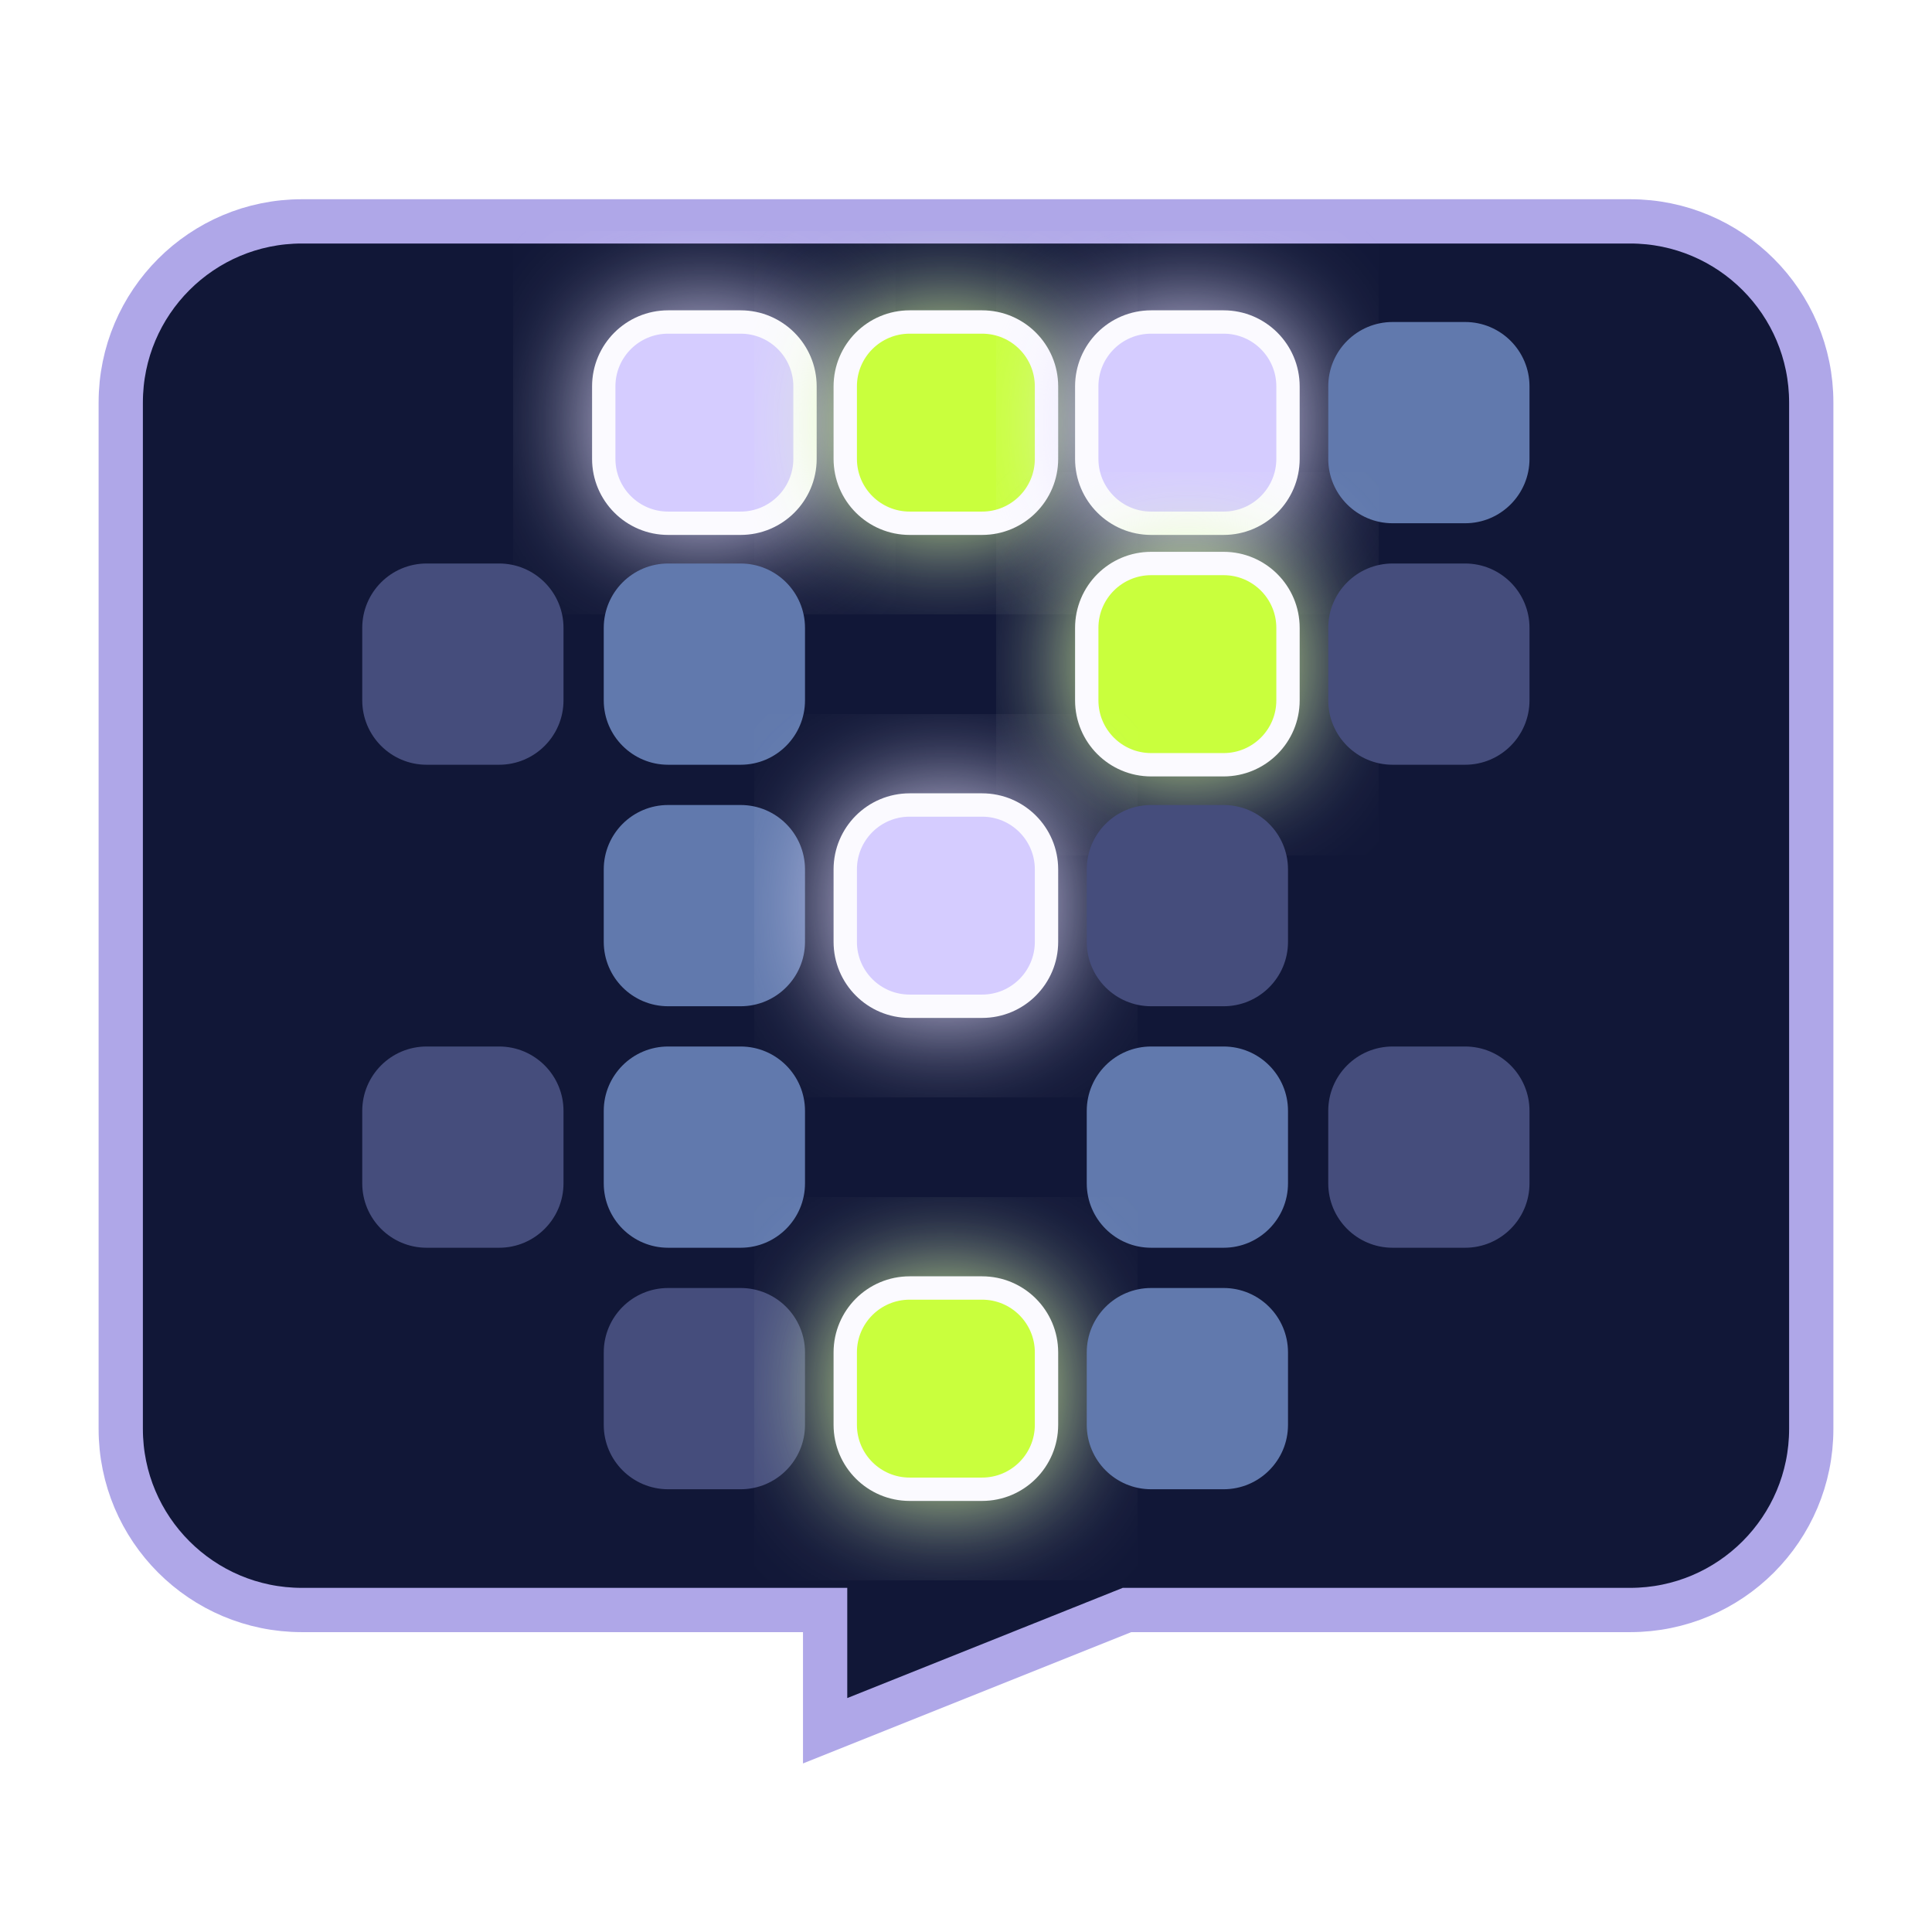
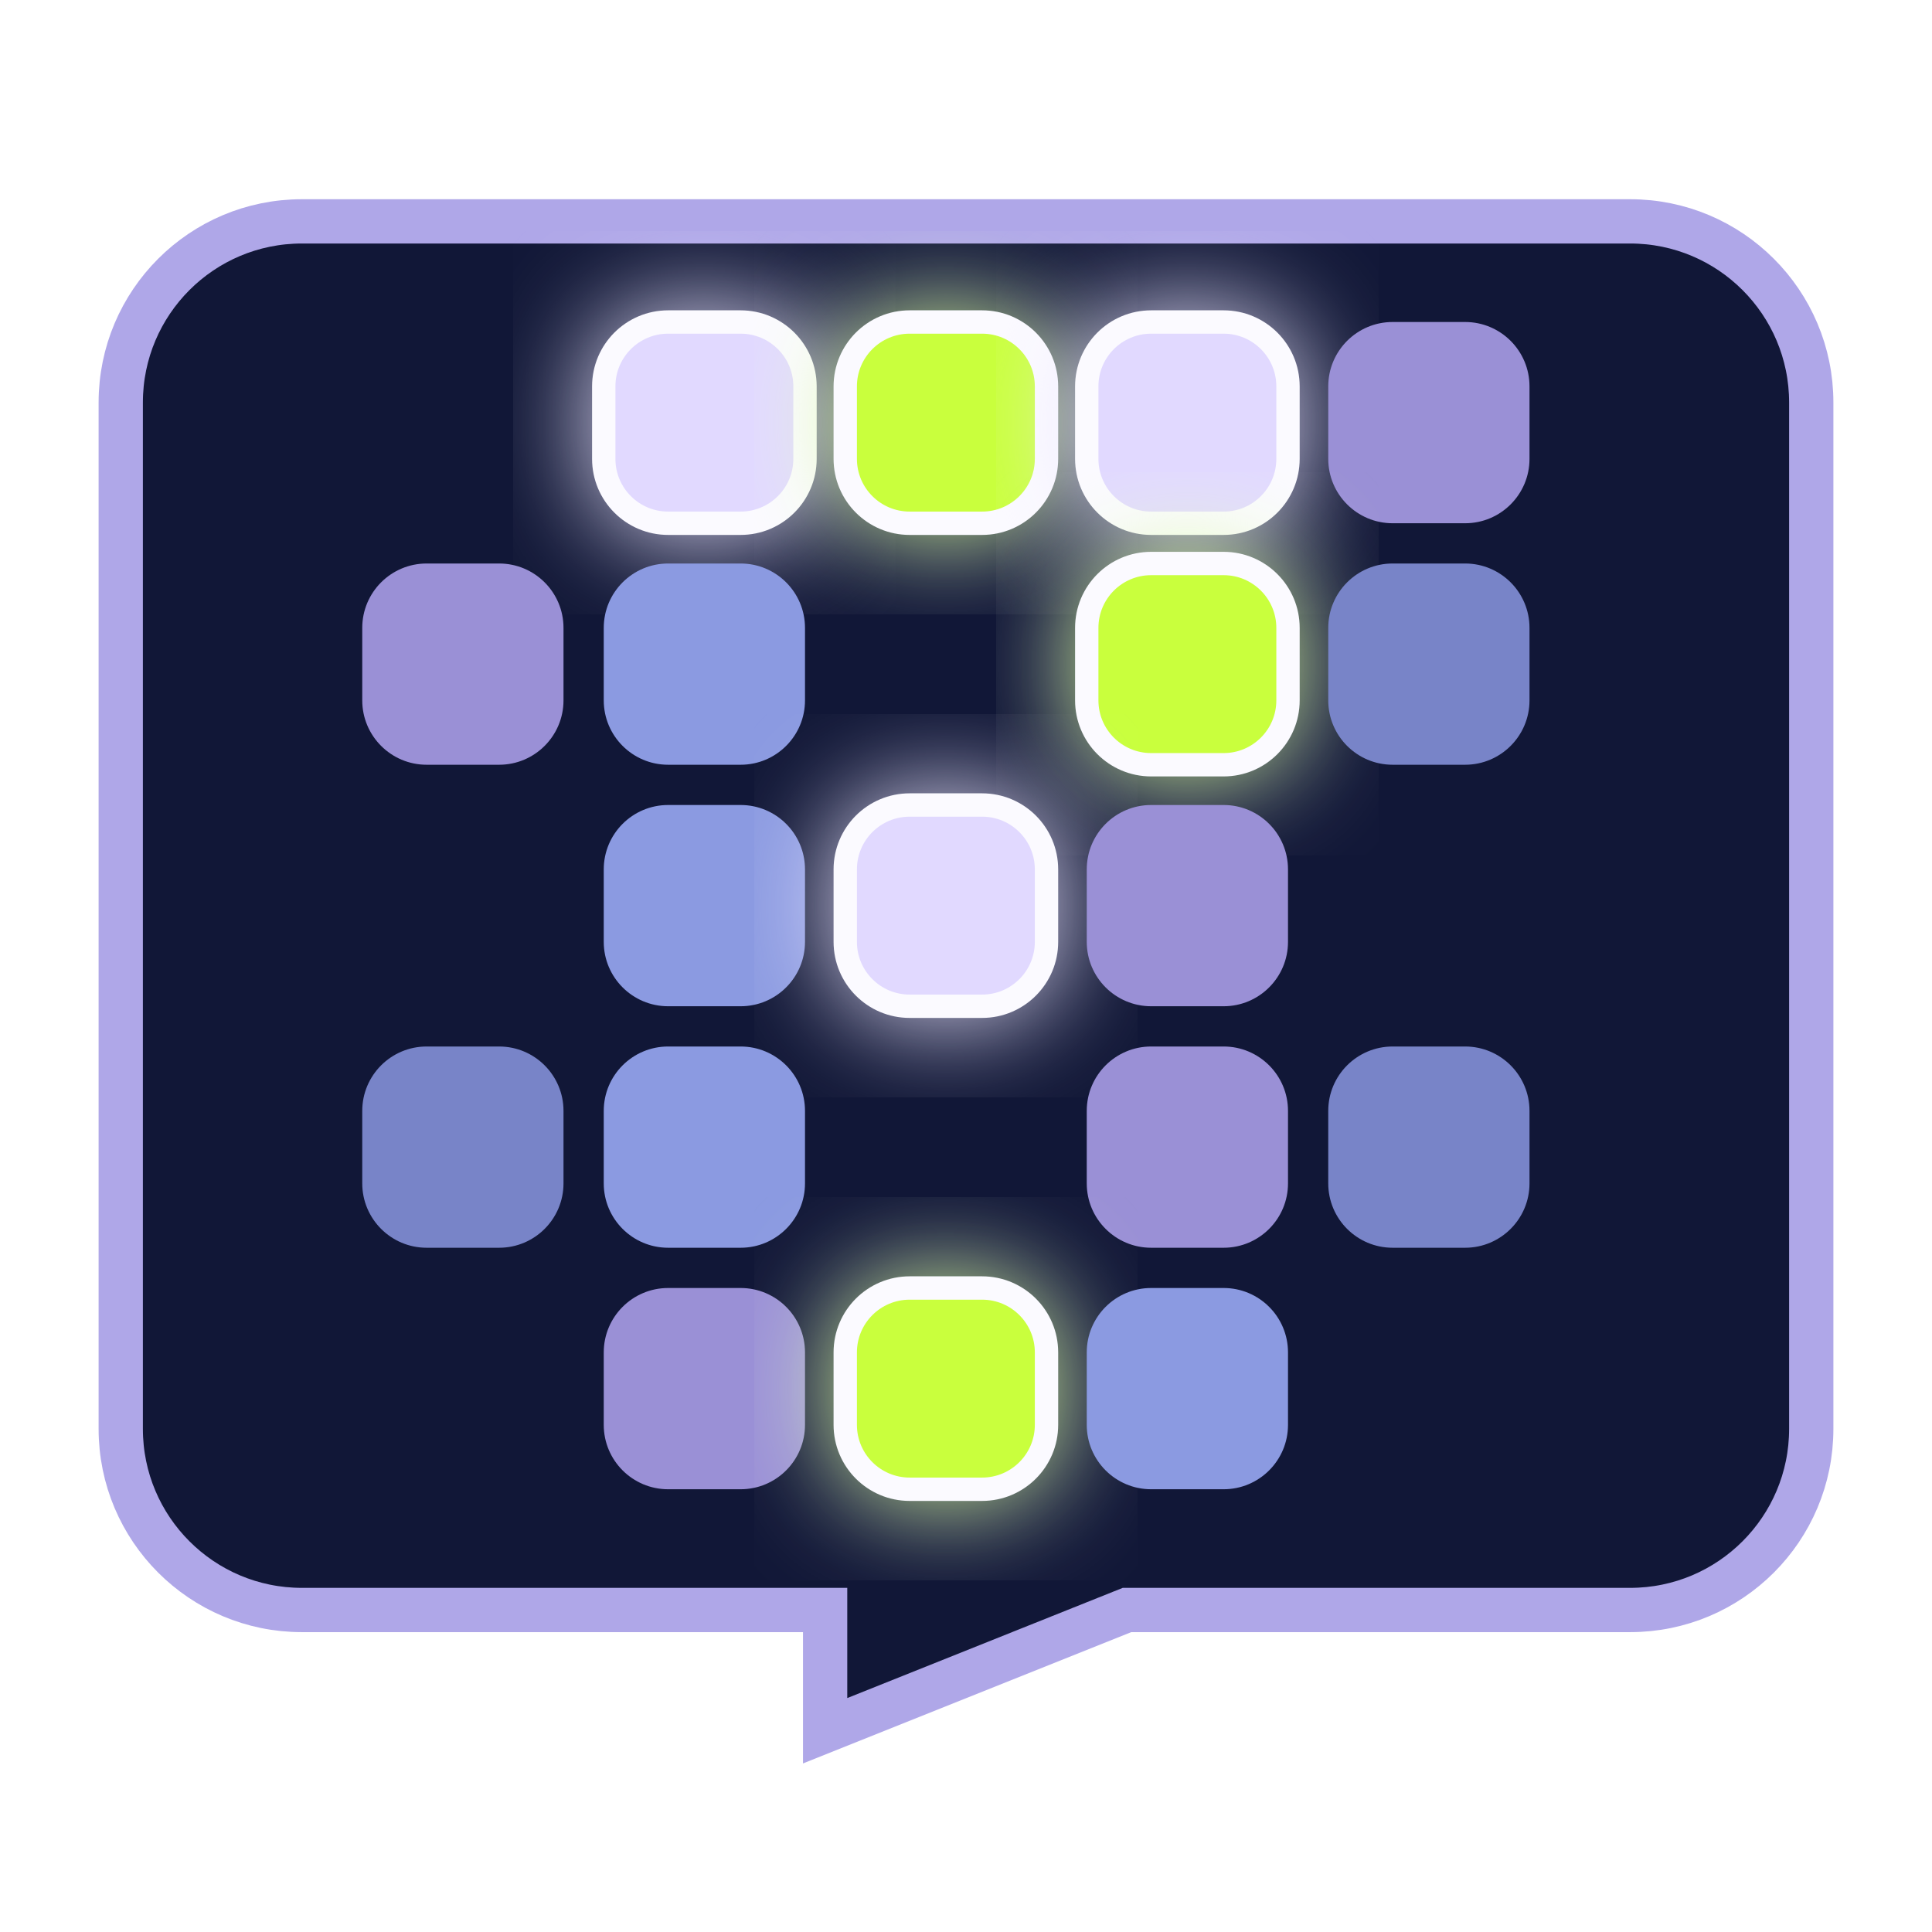
<svg xmlns="http://www.w3.org/2000/svg" width="48" height="48" viewBox="0 0 48 48" fill="none">
  <defs>
    <filter id="glow" x="-45%" y="-45%" width="190%" height="190%">
      <feGaussianBlur stdDeviation="1.35" result="blur" />
      <feMerge>
        <feMergeNode in="blur" />
        <feMergeNode in="SourceGraphic" />
      </feMerge>
    </filter>
  </defs>
  <path d="M7.5 5.5h33A4.5 4.5 0 0 1 45 10v25.5a4.5 4.5 0 0 1-4.5 4.5H28l-7.5 3v-3H7.5A4.5 4.5 0 0 1 3 35.5V10a4.5 4.5 0 0 1 4.5-4.5Z" fill="#111737" stroke="#AFA7E8" stroke-width="1.1" />
  <g>
-     <rect x="15" y="8" width="5" height="5" rx="1.6" fill="#D5CCFF" stroke="#FBFAFF" stroke-width=".58" filter="url(#glow)" />
+     <rect x="15" y="8" width="5" height="5" rx="1.6" fill="#E1D9FF" stroke="#FBFAFF" stroke-width=".58" filter="url(#glow)" />
    <rect x="21" y="8" width="5" height="5" rx="1.6" fill="#C9FF3D" stroke="#FBFAFF" stroke-width=".58" filter="url(#glow)" />
-     <rect x="27" y="8" width="5" height="5" rx="1.6" fill="#D5CCFF" stroke="#FBFAFF" stroke-width=".58" filter="url(#glow)" />
-     <rect x="33" y="8" width="5" height="5" rx="1.6" fill="#6179AD" />
-     <rect x="9" y="14" width="5" height="5" rx="1.6" fill="#454D7C" />
-     <rect x="15" y="14" width="5" height="5" rx="1.6" fill="#6179AD" />
+     <rect x="27" y="8" width="5" height="5" rx="1.6" fill="#E1D9FF" stroke="#FBFAFF" stroke-width=".58" filter="url(#glow)" />
+     <rect x="33" y="8" width="5" height="5" rx="1.6" fill="#9A90D6" />
+     <rect x="9" y="14" width="5" height="5" rx="1.6" fill="#9A90D6" />
+     <rect x="15" y="14" width="5" height="5" rx="1.6" fill="#8B9AE1" />
    <rect x="27" y="14" width="5" height="5" rx="1.6" fill="#C9FF3D" stroke="#FBFAFF" stroke-width=".58" filter="url(#glow)" />
-     <rect x="33" y="14" width="5" height="5" rx="1.6" fill="#454D7C" />
-     <rect x="15" y="20" width="5" height="5" rx="1.6" fill="#6179AD" />
-     <rect x="21" y="20" width="5" height="5" rx="1.6" fill="#D5CCFF" stroke="#FBFAFF" stroke-width=".58" filter="url(#glow)" />
-     <rect x="27" y="20" width="5" height="5" rx="1.6" fill="#454D7C" />
-     <rect x="9" y="26" width="5" height="5" rx="1.6" fill="#454D7C" />
-     <rect x="15" y="26" width="5" height="5" rx="1.6" fill="#6179AD" />
-     <rect x="27" y="26" width="5" height="5" rx="1.6" fill="#6179AD" />
-     <rect x="33" y="26" width="5" height="5" rx="1.6" fill="#454D7C" />
-     <rect x="15" y="32" width="5" height="5" rx="1.6" fill="#454D7C" />
+     <rect x="33" y="14" width="5" height="5" rx="1.6" fill="#7884C8" />
+     <rect x="15" y="20" width="5" height="5" rx="1.6" fill="#8B9AE1" />
+     <rect x="21" y="20" width="5" height="5" rx="1.6" fill="#E1D9FF" stroke="#FBFAFF" stroke-width=".58" filter="url(#glow)" />
+     <rect x="27" y="20" width="5" height="5" rx="1.6" fill="#9A90D6" />
+     <rect x="9" y="26" width="5" height="5" rx="1.6" fill="#7884C8" />
+     <rect x="15" y="26" width="5" height="5" rx="1.6" fill="#8B9AE1" />
+     <rect x="27" y="26" width="5" height="5" rx="1.6" fill="#9A90D6" />
+     <rect x="33" y="26" width="5" height="5" rx="1.6" fill="#7884C8" />
+     <rect x="15" y="32" width="5" height="5" rx="1.6" fill="#9A90D6" />
    <rect x="21" y="32" width="5" height="5" rx="1.6" fill="#C9FF3D" stroke="#FBFAFF" stroke-width=".58" filter="url(#glow)" />
-     <rect x="27" y="32" width="5" height="5" rx="1.6" fill="#6179AD" />
+     <rect x="27" y="32" width="5" height="5" rx="1.6" fill="#8B9AE1" />
  </g>
</svg>
